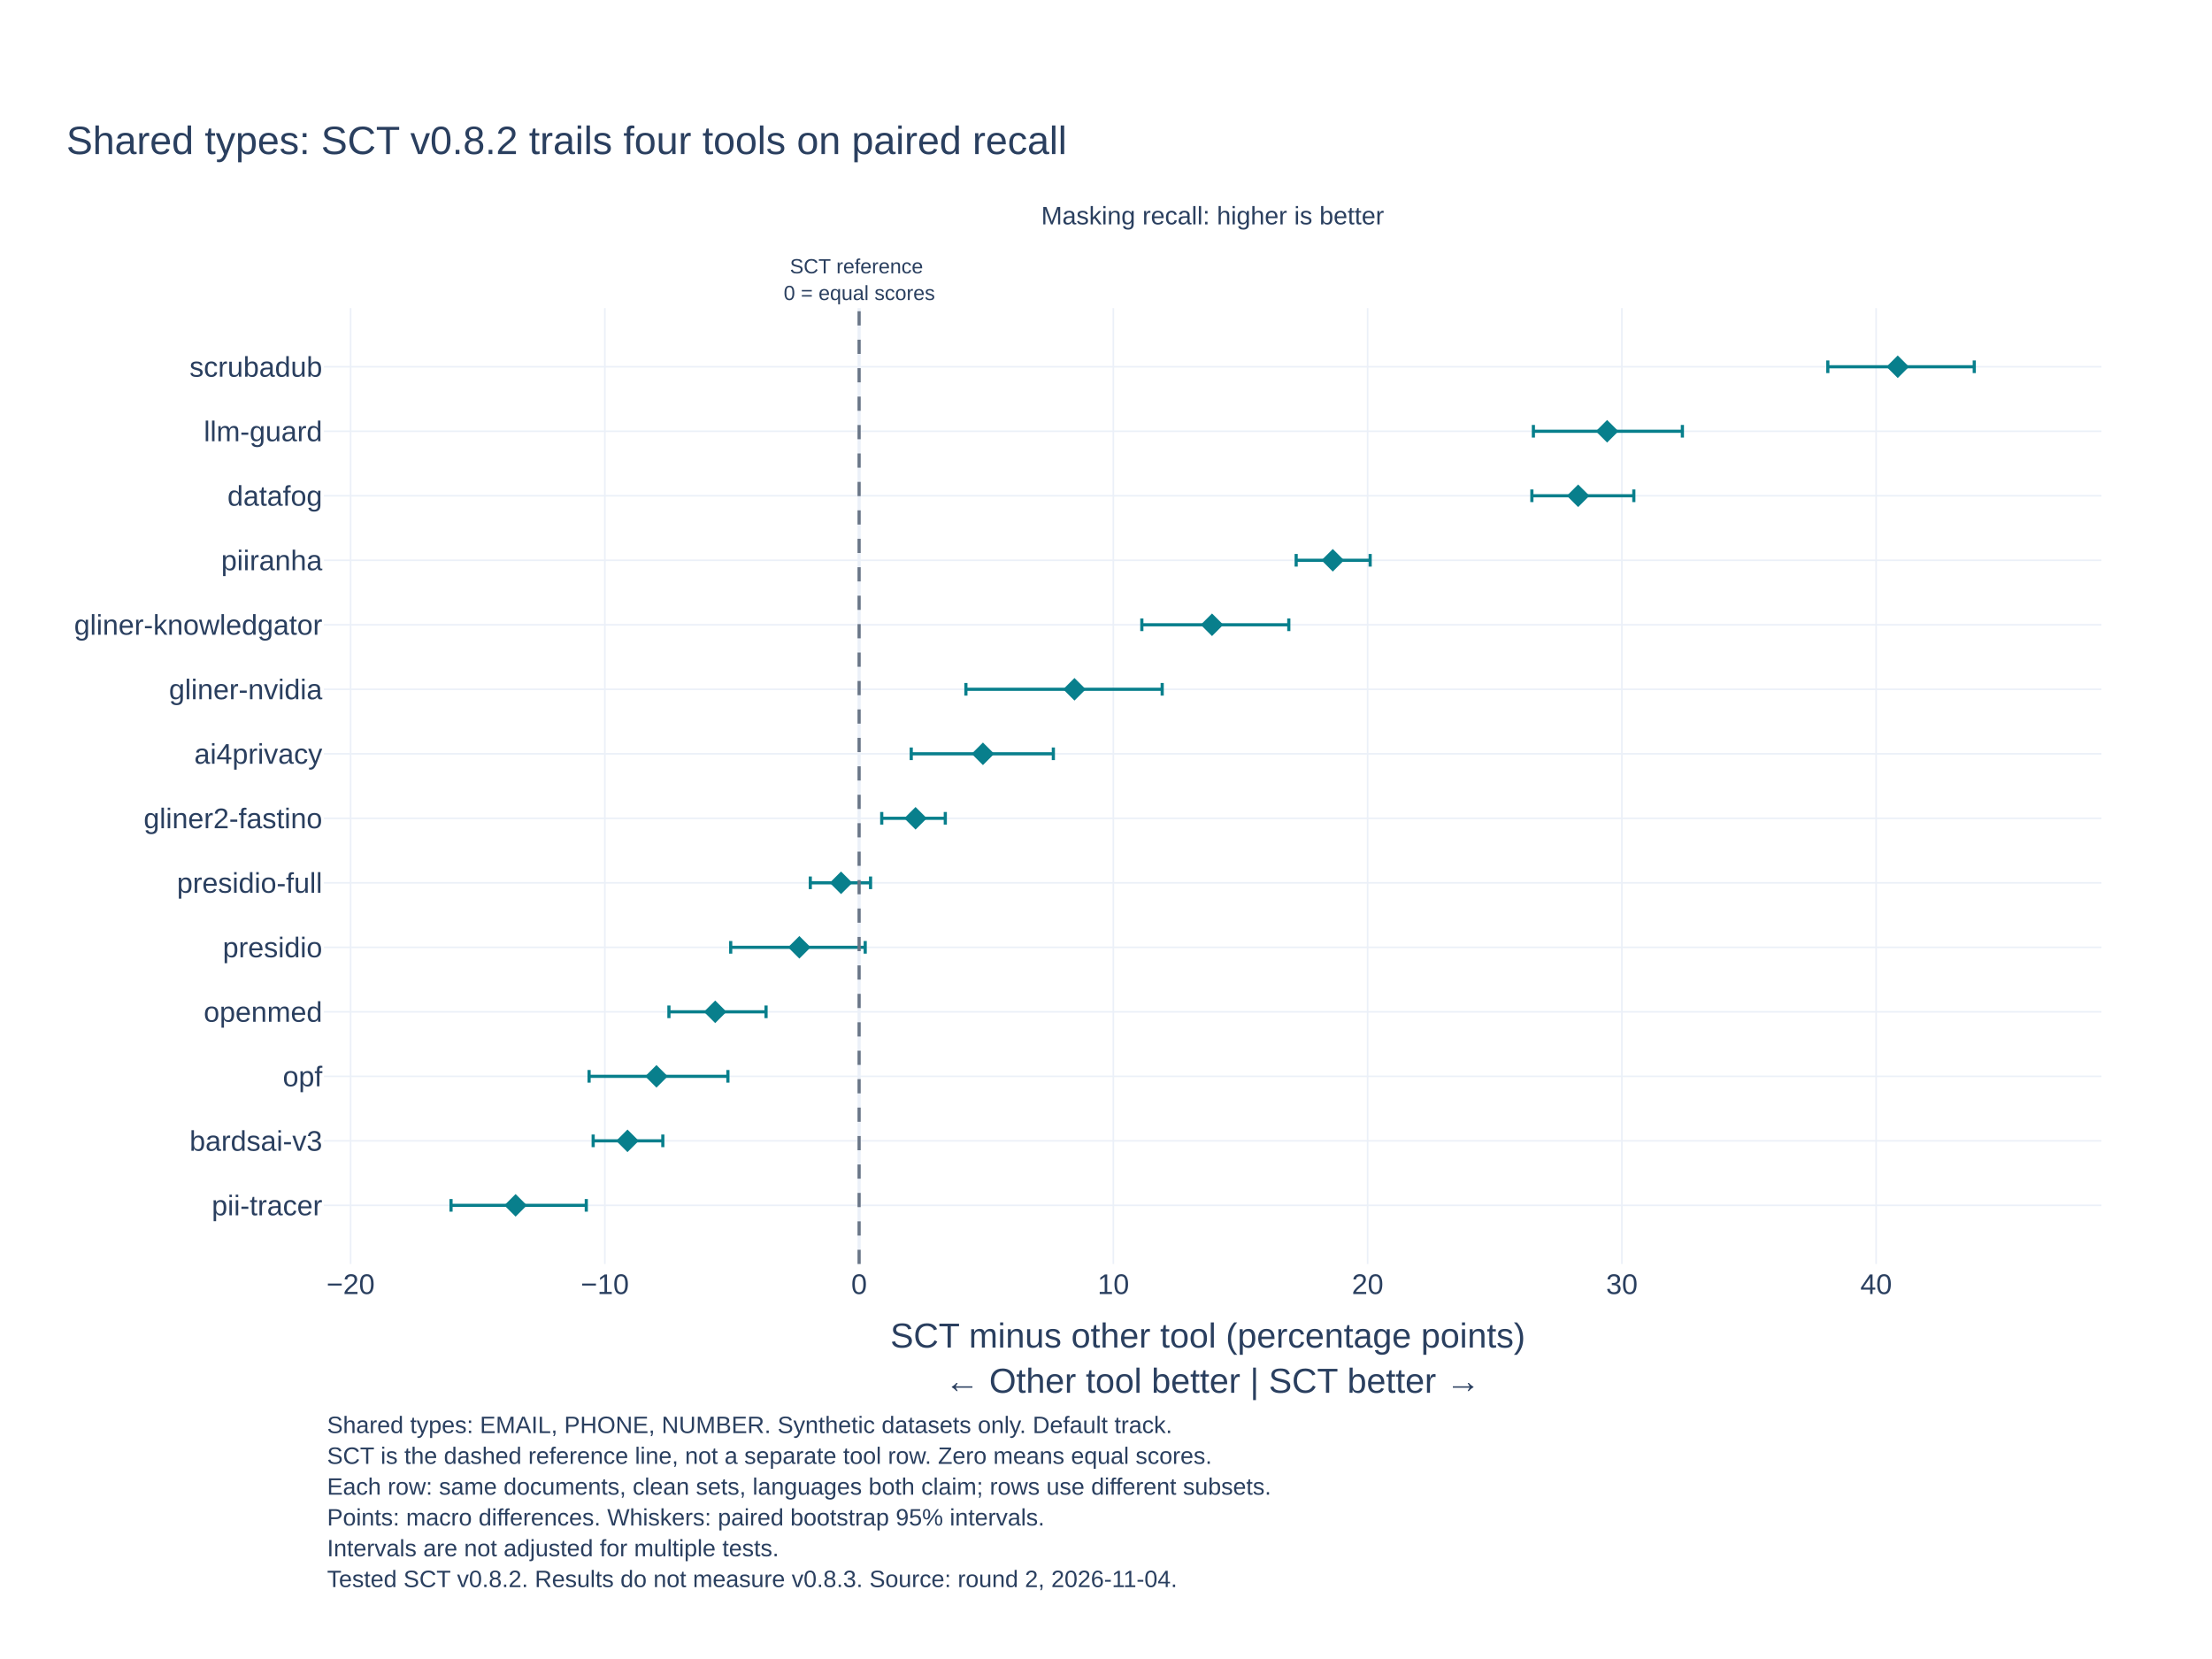
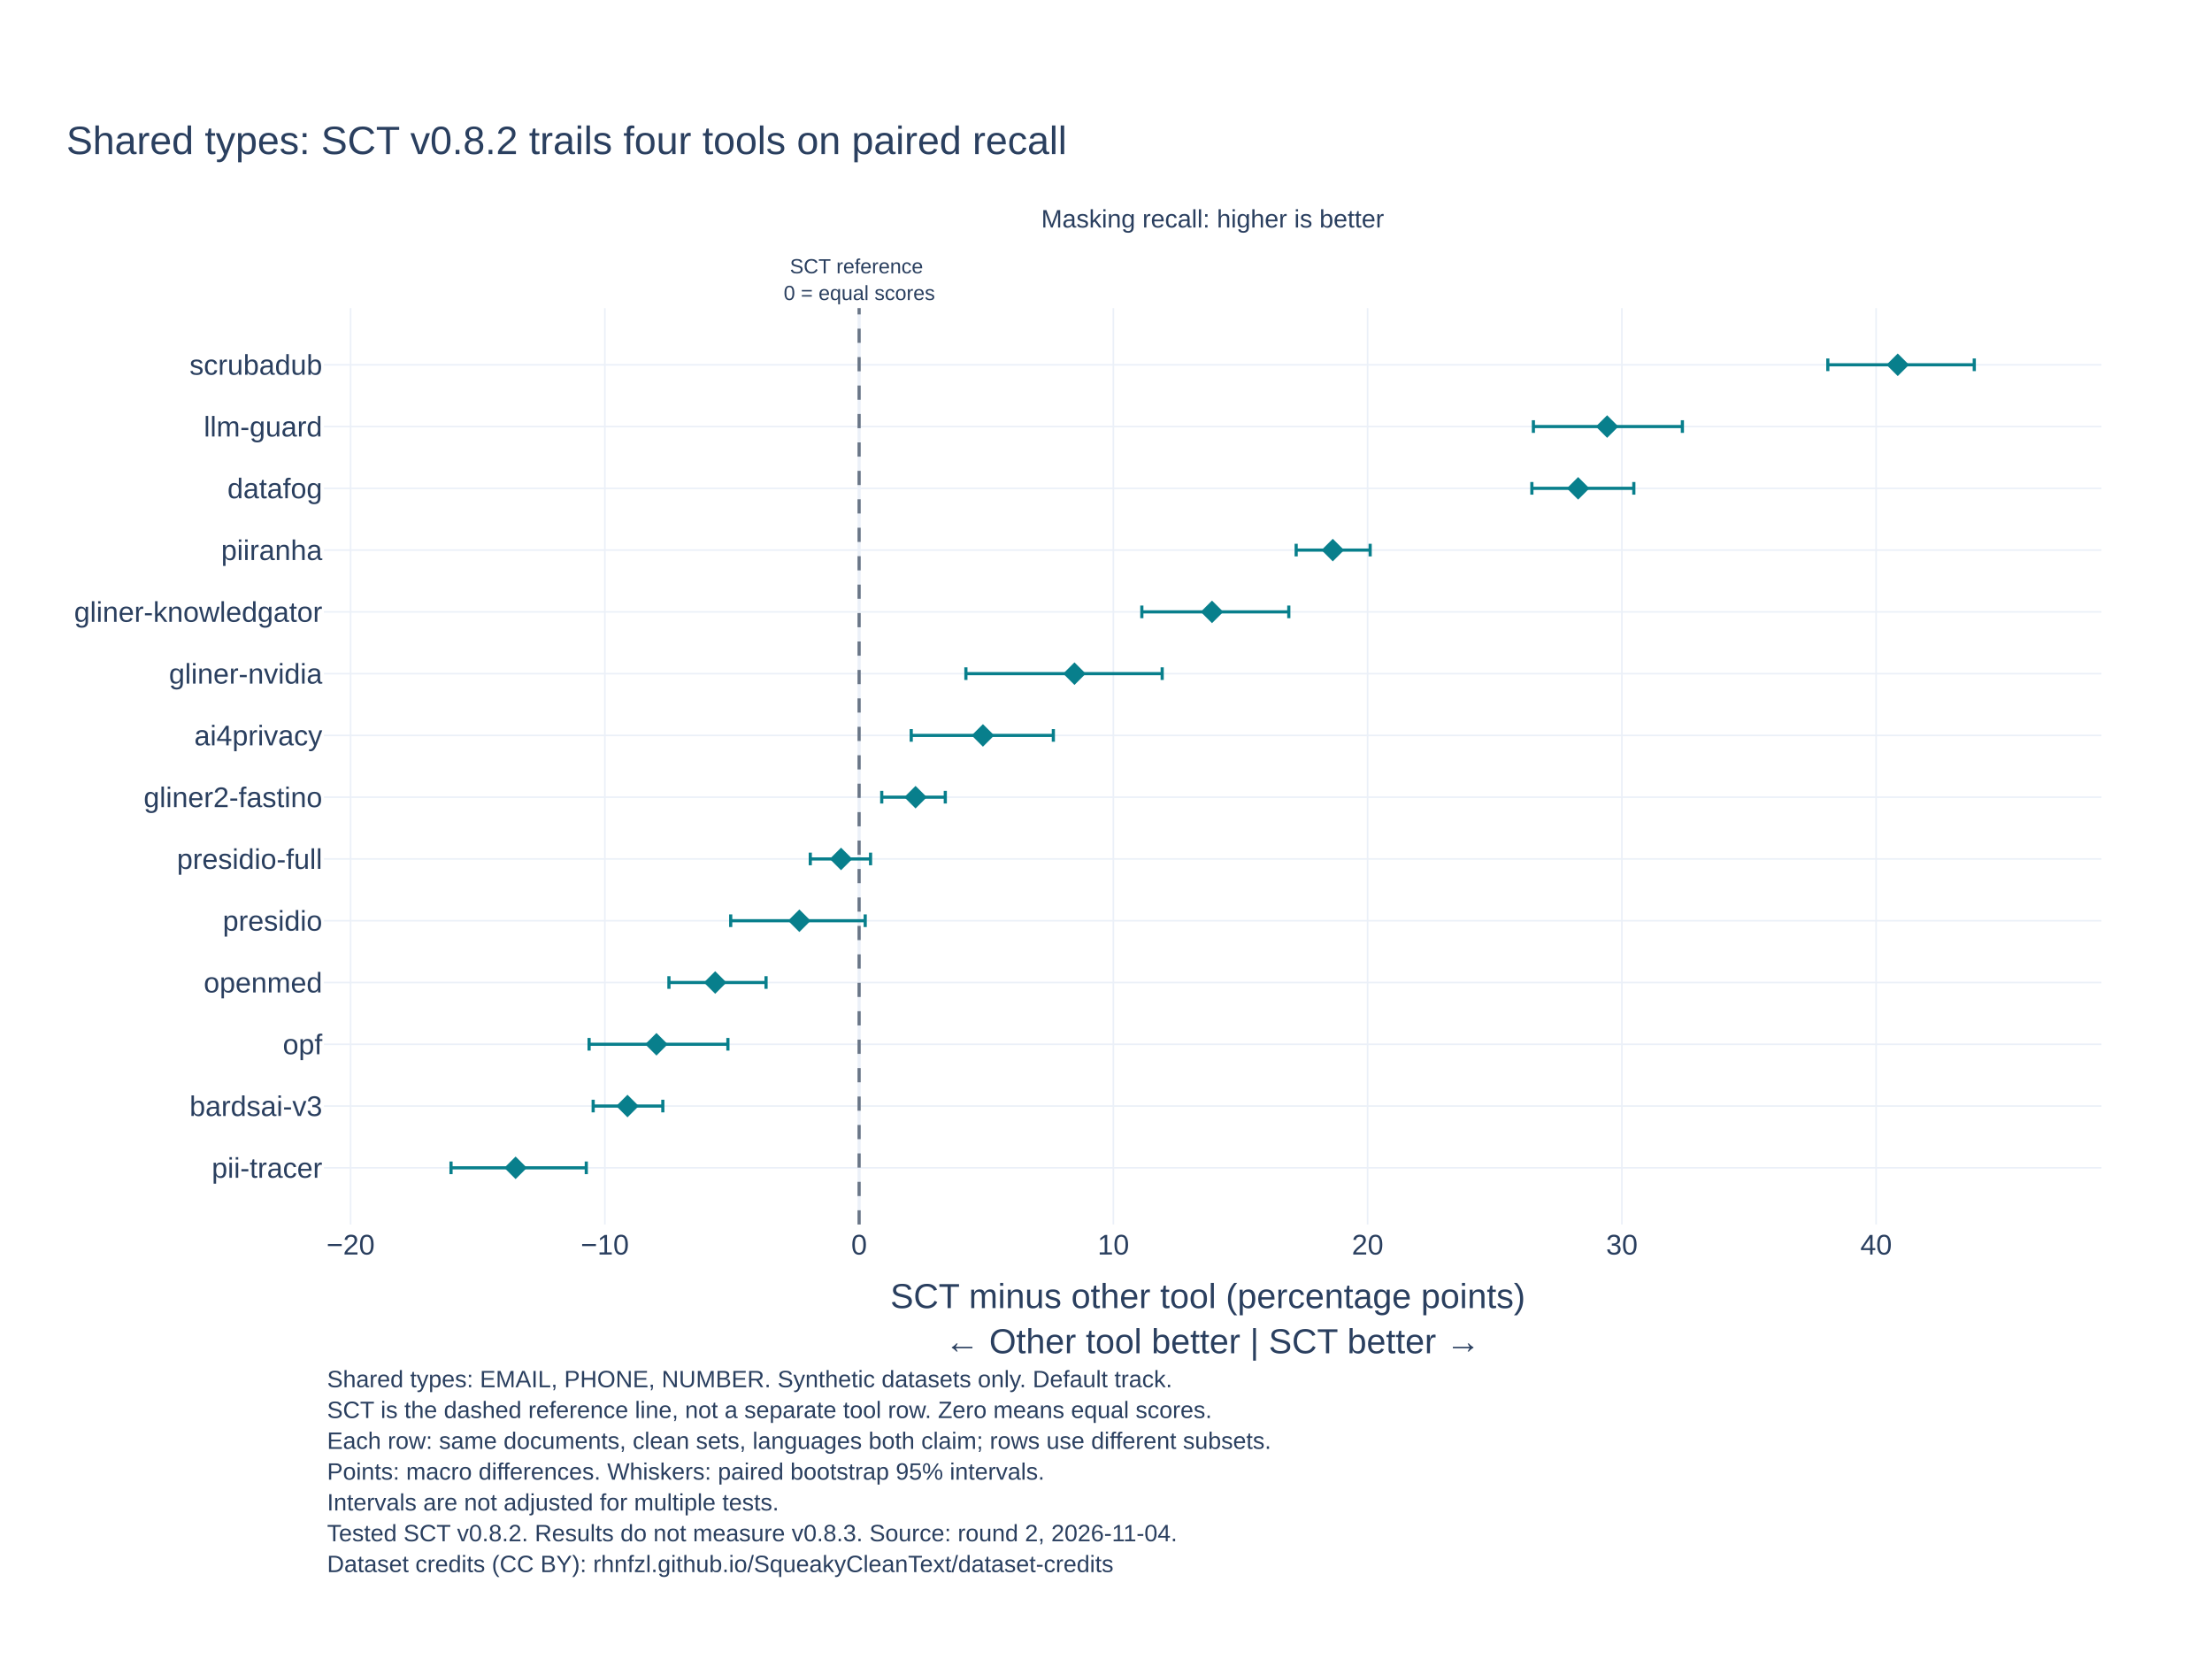
<svg xmlns="http://www.w3.org/2000/svg" class="main-svg" width="1400" height="1050" style="" viewBox="0 0 1400 1050">
  <rect x="0" y="0" width="1400" height="1050" style="fill: rgb(255, 255, 255); fill-opacity: 1;" />
-   <defs id="defs-0fcad2">
+   <defs id="defs-882916">
    <g class="clips">
-       <clipPath id="clip0fcad2xyplot" class="plotclip">
-         <rect width="1125" height="605" />
+       <clipPath id="clip882916xyplot" class="plotclip">
+         <rect width="1125" height="580" />
      </clipPath>
-       <clipPath class="axesclip" id="clip0fcad2x">
+       <clipPath class="axesclip" id="clip882916x">
        <rect x="205" y="0" width="1125" height="1050" />
      </clipPath>
-       <clipPath class="axesclip" id="clip0fcad2y">
-         <rect x="0" y="195" width="1400" height="605" />
+       <clipPath class="axesclip" id="clip882916y">
+         <rect x="0" y="195" width="1400" height="580" />
      </clipPath>
-       <clipPath class="axesclip" id="clip0fcad2xy">
-         <rect x="205" y="195" width="1125" height="605" />
+       <clipPath class="axesclip" id="clip882916xy">
+         <rect x="205" y="195" width="1125" height="580" />
      </clipPath>
    </g>
    <g class="gradients" />
    <g class="patterns" />
  </defs>
  <g class="bglayer" />
  <g class="layer-below">
    <g class="imagelayer" />
    <g class="shapelayer" />
  </g>
  <g class="cartesianlayer">
    <g class="subplot xy">
      <g class="layer-subplot">
        <g class="shapelayer" />
        <g class="imagelayer" />
      </g>
      <g class="minor-gridlayer">
        <g class="x" />
        <g class="y" />
      </g>
      <g class="gridlayer">
        <g class="x">
-           <path class="xgrid crisp" transform="translate(221.9,0)" d="M0,195v605" style="stroke: rgb(235, 240, 248); stroke-opacity: 1; stroke-width: 1px;" />
-           <path class="xgrid crisp" transform="translate(382.82,0)" d="M0,195v605" style="stroke: rgb(235, 240, 248); stroke-opacity: 1; stroke-width: 1px;" />
-           <path class="xgrid crisp" transform="translate(704.66,0)" d="M0,195v605" style="stroke: rgb(235, 240, 248); stroke-opacity: 1; stroke-width: 1px;" />
-           <path class="xgrid crisp" transform="translate(865.58,0)" d="M0,195v605" style="stroke: rgb(235, 240, 248); stroke-opacity: 1; stroke-width: 1px;" />
-           <path class="xgrid crisp" transform="translate(1026.5,0)" d="M0,195v605" style="stroke: rgb(235, 240, 248); stroke-opacity: 1; stroke-width: 1px;" />
-           <path class="xgrid crisp" transform="translate(1187.42,0)" d="M0,195v605" style="stroke: rgb(235, 240, 248); stroke-opacity: 1; stroke-width: 1px;" />
+           <path class="xgrid crisp" transform="translate(221.9,0)" d="M0,195v580" style="stroke: rgb(235, 240, 248); stroke-opacity: 1; stroke-width: 1px;" />
+           <path class="xgrid crisp" transform="translate(382.82,0)" d="M0,195v580" style="stroke: rgb(235, 240, 248); stroke-opacity: 1; stroke-width: 1px;" />
+           <path class="xgrid crisp" transform="translate(704.66,0)" d="M0,195v580" style="stroke: rgb(235, 240, 248); stroke-opacity: 1; stroke-width: 1px;" />
+           <path class="xgrid crisp" transform="translate(865.58,0)" d="M0,195v580" style="stroke: rgb(235, 240, 248); stroke-opacity: 1; stroke-width: 1px;" />
+           <path class="xgrid crisp" transform="translate(1026.5,0)" d="M0,195v580" style="stroke: rgb(235, 240, 248); stroke-opacity: 1; stroke-width: 1px;" />
+           <path class="xgrid crisp" transform="translate(1187.42,0)" d="M0,195v580" style="stroke: rgb(235, 240, 248); stroke-opacity: 1; stroke-width: 1px;" />
        </g>
        <g class="y">
-           <path class="ygrid crisp" transform="translate(0,762.88)" d="M205,0h1125" style="stroke: rgb(235, 240, 248); stroke-opacity: 1; stroke-width: 1px;" />
-           <path class="ygrid crisp" transform="translate(0,722.05)" d="M205,0h1125" style="stroke: rgb(235, 240, 248); stroke-opacity: 1; stroke-width: 1px;" />
-           <path class="ygrid crisp" transform="translate(0,681.22)" d="M205,0h1125" style="stroke: rgb(235, 240, 248); stroke-opacity: 1; stroke-width: 1px;" />
-           <path class="ygrid crisp" transform="translate(0,640.39)" d="M205,0h1125" style="stroke: rgb(235, 240, 248); stroke-opacity: 1; stroke-width: 1px;" />
-           <path class="ygrid crisp" transform="translate(0,599.57)" d="M205,0h1125" style="stroke: rgb(235, 240, 248); stroke-opacity: 1; stroke-width: 1px;" />
-           <path class="ygrid crisp" transform="translate(0,558.74)" d="M205,0h1125" style="stroke: rgb(235, 240, 248); stroke-opacity: 1; stroke-width: 1px;" />
-           <path class="ygrid crisp" transform="translate(0,517.91)" d="M205,0h1125" style="stroke: rgb(235, 240, 248); stroke-opacity: 1; stroke-width: 1px;" />
-           <path class="ygrid crisp" transform="translate(0,477.09)" d="M205,0h1125" style="stroke: rgb(235, 240, 248); stroke-opacity: 1; stroke-width: 1px;" />
-           <path class="ygrid crisp" transform="translate(0,436.26)" d="M205,0h1125" style="stroke: rgb(235, 240, 248); stroke-opacity: 1; stroke-width: 1px;" />
-           <path class="ygrid crisp" transform="translate(0,395.43)" d="M205,0h1125" style="stroke: rgb(235, 240, 248); stroke-opacity: 1; stroke-width: 1px;" />
-           <path class="ygrid crisp" transform="translate(0,354.61)" d="M205,0h1125" style="stroke: rgb(235, 240, 248); stroke-opacity: 1; stroke-width: 1px;" />
-           <path class="ygrid crisp" transform="translate(0,313.78)" d="M205,0h1125" style="stroke: rgb(235, 240, 248); stroke-opacity: 1; stroke-width: 1px;" />
-           <path class="ygrid crisp" transform="translate(0,272.95)" d="M205,0h1125" style="stroke: rgb(235, 240, 248); stroke-opacity: 1; stroke-width: 1px;" />
-           <path class="ygrid crisp" transform="translate(0,232.13)" d="M205,0h1125" style="stroke: rgb(235, 240, 248); stroke-opacity: 1; stroke-width: 1px;" />
+           <path class="ygrid crisp" transform="translate(0,739.13)" d="M205,0h1125" style="stroke: rgb(235, 240, 248); stroke-opacity: 1; stroke-width: 1px;" />
+           <path class="ygrid crisp" transform="translate(0,700.03)" d="M205,0h1125" style="stroke: rgb(235, 240, 248); stroke-opacity: 1; stroke-width: 1px;" />
+           <path class="ygrid crisp" transform="translate(0,660.93)" d="M205,0h1125" style="stroke: rgb(235, 240, 248); stroke-opacity: 1; stroke-width: 1px;" />
+           <path class="ygrid crisp" transform="translate(0,621.84)" d="M205,0h1125" style="stroke: rgb(235, 240, 248); stroke-opacity: 1; stroke-width: 1px;" />
+           <path class="ygrid crisp" transform="translate(0,582.74)" d="M205,0h1125" style="stroke: rgb(235, 240, 248); stroke-opacity: 1; stroke-width: 1px;" />
+           <path class="ygrid crisp" transform="translate(0,543.64)" d="M205,0h1125" style="stroke: rgb(235, 240, 248); stroke-opacity: 1; stroke-width: 1px;" />
+           <path class="ygrid crisp" transform="translate(0,504.55)" d="M205,0h1125" style="stroke: rgb(235, 240, 248); stroke-opacity: 1; stroke-width: 1px;" />
+           <path class="ygrid crisp" transform="translate(0,465.45)" d="M205,0h1125" style="stroke: rgb(235, 240, 248); stroke-opacity: 1; stroke-width: 1px;" />
+           <path class="ygrid crisp" transform="translate(0,426.36)" d="M205,0h1125" style="stroke: rgb(235, 240, 248); stroke-opacity: 1; stroke-width: 1px;" />
+           <path class="ygrid crisp" transform="translate(0,387.26)" d="M205,0h1125" style="stroke: rgb(235, 240, 248); stroke-opacity: 1; stroke-width: 1px;" />
+           <path class="ygrid crisp" transform="translate(0,348.16)" d="M205,0h1125" style="stroke: rgb(235, 240, 248); stroke-opacity: 1; stroke-width: 1px;" />
+           <path class="ygrid crisp" transform="translate(0,309.07)" d="M205,0h1125" style="stroke: rgb(235, 240, 248); stroke-opacity: 1; stroke-width: 1px;" />
+           <path class="ygrid crisp" transform="translate(0,269.97)" d="M205,0h1125" style="stroke: rgb(235, 240, 248); stroke-opacity: 1; stroke-width: 1px;" />
+           <path class="ygrid crisp" transform="translate(0,230.88)" d="M205,0h1125" style="stroke: rgb(235, 240, 248); stroke-opacity: 1; stroke-width: 1px;" />
        </g>
      </g>
      <g class="zerolinelayer">
-         <path class="xzl zl crisp" transform="translate(543.74,0)" d="M0,195v605" style="stroke: rgb(235, 240, 248); stroke-opacity: 1; stroke-width: 2px;" />
+         <path class="xzl zl crisp" transform="translate(543.74,0)" d="M0,195v580" style="stroke: rgb(235, 240, 248); stroke-opacity: 1; stroke-width: 2px;" />
      </g>
      <g class="layer-between">
        <g class="shapelayer" />
        <g class="imagelayer" />
      </g>
      <path class="xlines-below" />
      <path class="ylines-below" />
      <g class="overlines-below" />
      <g class="xaxislayer-below" />
      <g class="yaxislayer-below" />
      <g class="overaxes-below" />
      <g class="overplot">
-         <g class="xy" transform="translate(205,195)" clip-path="url(#clip0fcad2xyplot)">
+         <g class="xy" transform="translate(205,195)" clip-path="url(#clip882916xyplot)">
          <g class="scatterlayer mlayer">
-             <g class="trace scatter trace9c4f0a" style="stroke-miterlimit: 2; opacity: 1;">
-               <g class="fills" />
-               <g class="errorbars">
-                 <g class="errorbar">
-                   <path class="xerror" d="M166.07,563.88v8m0,-4H80.46m0,-4v8" style="vector-effect: none; stroke-width: 2px; stroke: rgb(8, 127, 140); stroke-opacity: 1;" />
-                 </g>
-               </g>
-               <g class="lines" />
-               <g class="points">
-                 <path class="point plotly-customdata" transform="translate(121.33,567.88)" d="M7.15,0L0,7.15L-7.15,0L0,-7.15Z" style="opacity: 1; stroke-width: 0px; fill: rgb(8, 127, 140); fill-opacity: 1;" />
-               </g>
-               <g class="text" />
-             </g>
-             <g class="trace scatter traceb8b46d" style="stroke-miterlimit: 2; opacity: 1;">
-               <g class="fills" />
-               <g class="errorbars">
-                 <g class="errorbar">
-                   <path class="xerror" d="M214.51,523.05v8m0,-4H170.42m0,-4v8" style="vector-effect: none; stroke-width: 2px; stroke: rgb(8, 127, 140); stroke-opacity: 1;" />
-                 </g>
-               </g>
-               <g class="lines" />
-               <g class="points">
-                 <path class="point plotly-customdata" transform="translate(192.14,527.05)" d="M7.15,0L0,7.15L-7.15,0L0,-7.15Z" style="opacity: 1; stroke-width: 0px; fill: rgb(8, 127, 140); fill-opacity: 1;" />
-               </g>
-               <g class="text" />
-             </g>
-             <g class="trace scatter trace80ae64" style="stroke-miterlimit: 2; opacity: 1;">
-               <g class="fills" />
-               <g class="errorbars">
-                 <g class="errorbar">
-                   <path class="xerror" d="M255.7,482.22v8m0,-4H167.84m0,-4v8" style="vector-effect: none; stroke-width: 2px; stroke: rgb(8, 127, 140); stroke-opacity: 1;" />
-                 </g>
-               </g>
-               <g class="lines" />
-               <g class="points">
-                 <path class="point plotly-customdata" transform="translate(210.48,486.22)" d="M7.15,0L0,7.15L-7.15,0L0,-7.15Z" style="opacity: 1; stroke-width: 0px; fill: rgb(8, 127, 140); fill-opacity: 1;" />
-               </g>
-               <g class="text" />
-             </g>
-             <g class="trace scatter trace009c13" style="stroke-miterlimit: 2; opacity: 1;">
-               <g class="fills" />
-               <g class="errorbars">
-                 <g class="errorbar">
-                   <path class="xerror" d="M279.84,441.39v8m0,-4H218.37m0,-4v8" style="vector-effect: none; stroke-width: 2px; stroke: rgb(8, 127, 140); stroke-opacity: 1;" />
-                 </g>
-               </g>
-               <g class="lines" />
-               <g class="points">
-                 <path class="point plotly-customdata" transform="translate(247.66,445.39)" d="M7.15,0L0,7.15L-7.15,0L0,-7.15Z" style="opacity: 1; stroke-width: 0px; fill: rgb(8, 127, 140); fill-opacity: 1;" />
-               </g>
-               <g class="text" />
-             </g>
-             <g class="trace scatter trace0cee6d" style="stroke-miterlimit: 2; opacity: 1;">
-               <g class="fills" />
-               <g class="errorbars">
-                 <g class="errorbar">
-                   <path class="xerror" d="M342.6,400.57v8m0,-4H257.47m0,-4v8" style="vector-effect: none; stroke-width: 2px; stroke: rgb(8, 127, 140); stroke-opacity: 1;" />
-                 </g>
-               </g>
-               <g class="lines" />
-               <g class="points">
-                 <path class="point plotly-customdata" transform="translate(300.92,404.57)" d="M7.15,0L0,7.15L-7.15,0L0,-7.15Z" style="opacity: 1; stroke-width: 0px; fill: rgb(8, 127, 140); fill-opacity: 1;" />
-               </g>
-               <g class="text" />
-             </g>
-             <g class="trace scatter traceaebfca" style="stroke-miterlimit: 2; opacity: 1;">
-               <g class="fills" />
-               <g class="errorbars">
-                 <g class="errorbar">
-                   <path class="xerror" d="M345.98,359.74v8m0,-4H307.84m0,-4v8" style="vector-effect: none; stroke-width: 2px; stroke: rgb(8, 127, 140); stroke-opacity: 1;" />
-                 </g>
-               </g>
-               <g class="lines" />
-               <g class="points">
-                 <path class="point plotly-customdata" transform="translate(327.31,363.74)" d="M7.15,0L0,7.15L-7.15,0L0,-7.15Z" style="opacity: 1; stroke-width: 0px; fill: rgb(8, 127, 140); fill-opacity: 1;" />
-               </g>
-               <g class="text" />
-             </g>
-             <g class="trace scatter trace5d0e5c" style="stroke-miterlimit: 2; opacity: 1;">
-               <g class="fills" />
-               <g class="errorbars">
-                 <g class="errorbar">
-                   <path class="xerror" d="M393.29,318.91v8m0,-4H353.06m0,-4v8" style="vector-effect: none; stroke-width: 2px; stroke: rgb(8, 127, 140); stroke-opacity: 1;" />
-                 </g>
-               </g>
-               <g class="lines" />
-               <g class="points">
-                 <path class="point plotly-customdata" transform="translate(374.46,322.91)" d="M7.15,0L0,7.15L-7.15,0L0,-7.15Z" style="opacity: 1; stroke-width: 0px; fill: rgb(8, 127, 140); fill-opacity: 1;" />
-               </g>
-               <g class="text" />
-             </g>
-             <g class="trace scatter trace9f567b" style="stroke-miterlimit: 2; opacity: 1;">
-               <g class="fills" />
-               <g class="errorbars">
-                 <g class="errorbar">
-                   <path class="xerror" d="M461.68,278.09v8m0,-4H371.73m0,-4v8" style="vector-effect: none; stroke-width: 2px; stroke: rgb(8, 127, 140); stroke-opacity: 1;" />
-                 </g>
-               </g>
-               <g class="lines" />
-               <g class="points">
-                 <path class="point plotly-customdata" transform="translate(417.11,282.09)" d="M7.15,0L0,7.15L-7.15,0L0,-7.15Z" style="opacity: 1; stroke-width: 0px; fill: rgb(8, 127, 140); fill-opacity: 1;" />
-               </g>
-               <g class="text" />
-             </g>
-             <g class="trace scatter traceb25a2e" style="stroke-miterlimit: 2; opacity: 1;">
-               <g class="fills" />
-               <g class="errorbars">
-                 <g class="errorbar">
-                   <path class="xerror" d="M530.56,237.26v8m0,-4H406.33m0,-4v8" style="vector-effect: none; stroke-width: 2px; stroke: rgb(8, 127, 140); stroke-opacity: 1;" />
-                 </g>
-               </g>
-               <g class="lines" />
-               <g class="points">
-                 <path class="point plotly-customdata" transform="translate(475.04,241.26)" d="M7.15,0L0,7.15L-7.15,0L0,-7.15Z" style="opacity: 1; stroke-width: 0px; fill: rgb(8, 127, 140); fill-opacity: 1;" />
-               </g>
-               <g class="text" />
-             </g>
-             <g class="trace scatter tracecaa1ae" style="stroke-miterlimit: 2; opacity: 1;">
-               <g class="fills" />
-               <g class="errorbars">
-                 <g class="errorbar">
-                   <path class="xerror" d="M610.7,196.43v8m0,-4H517.68m0,-4v8" style="vector-effect: none; stroke-width: 2px; stroke: rgb(8, 127, 140); stroke-opacity: 1;" />
-                 </g>
-               </g>
-               <g class="lines" />
-               <g class="points">
-                 <path class="point plotly-customdata" transform="translate(562.1,200.43)" d="M7.15,0L0,7.15L-7.15,0L0,-7.15Z" style="opacity: 1; stroke-width: 0px; fill: rgb(8, 127, 140); fill-opacity: 1;" />
-               </g>
-               <g class="text" />
-             </g>
-             <g class="trace scatter trace1b24ca" style="stroke-miterlimit: 2; opacity: 1;">
-               <g class="fills" />
-               <g class="errorbars">
-                 <g class="errorbar">
-                   <path class="xerror" d="M662.19,155.61v8m0,-4H615.36m0,-4v8" style="vector-effect: none; stroke-width: 2px; stroke: rgb(8, 127, 140); stroke-opacity: 1;" />
-                 </g>
-               </g>
-               <g class="lines" />
-               <g class="points">
-                 <path class="point plotly-customdata" transform="translate(638.54,159.61)" d="M7.15,0L0,7.15L-7.15,0L0,-7.15Z" style="opacity: 1; stroke-width: 0px; fill: rgb(8, 127, 140); fill-opacity: 1;" />
-               </g>
-               <g class="text" />
-             </g>
-             <g class="trace scatter traced57aad" style="stroke-miterlimit: 2; opacity: 1;">
-               <g class="fills" />
-               <g class="errorbars">
-                 <g class="errorbar">
-                   <path class="xerror" d="M829.07,114.78v8m0,-4H764.54m0,-4v8" style="vector-effect: none; stroke-width: 2px; stroke: rgb(8, 127, 140); stroke-opacity: 1;" />
-                 </g>
-               </g>
-               <g class="lines" />
-               <g class="points">
-                 <path class="point plotly-customdata" transform="translate(793.82,118.78)" d="M7.15,0L0,7.15L-7.15,0L0,-7.15Z" style="opacity: 1; stroke-width: 0px; fill: rgb(8, 127, 140); fill-opacity: 1;" />
-               </g>
-               <g class="text" />
-             </g>
-             <g class="trace scatter trace139814" style="stroke-miterlimit: 2; opacity: 1;">
-               <g class="fills" />
-               <g class="errorbars">
-                 <g class="errorbar">
-                   <path class="xerror" d="M859.8,73.95v8m0,-4H765.5m0,-4v8" style="vector-effect: none; stroke-width: 2px; stroke: rgb(8, 127, 140); stroke-opacity: 1;" />
-                 </g>
-               </g>
-               <g class="lines" />
-               <g class="points">
-                 <path class="point plotly-customdata" transform="translate(812.17,77.95)" d="M7.15,0L0,7.15L-7.15,0L0,-7.15Z" style="opacity: 1; stroke-width: 0px; fill: rgb(8, 127, 140); fill-opacity: 1;" />
-               </g>
-               <g class="text" />
-             </g>
-             <g class="trace scatter trace784c54" style="stroke-miterlimit: 2; opacity: 1;">
-               <g class="fills" />
-               <g class="errorbars">
-                 <g class="errorbar">
-                   <path class="xerror" d="M1044.54,33.13v8m0,-4H951.85m0,-4v8" style="vector-effect: none; stroke-width: 2px; stroke: rgb(8, 127, 140); stroke-opacity: 1;" />
-                 </g>
-               </g>
-               <g class="lines" />
-               <g class="points">
-                 <path class="point plotly-customdata" transform="translate(996.1,37.13)" d="M7.15,0L0,7.15L-7.15,0L0,-7.15Z" style="opacity: 1; stroke-width: 0px; fill: rgb(8, 127, 140); fill-opacity: 1;" />
+             <g class="trace scatter trace3976cd" style="stroke-miterlimit: 2; opacity: 1;">
+               <g class="fills" />
+               <g class="errorbars">
+                 <g class="errorbar">
+                   <path class="xerror" d="M166.07,540.13v8m0,-4H80.46m0,-4v8" style="vector-effect: none; stroke-width: 2px; stroke: rgb(8, 127, 140); stroke-opacity: 1;" />
+                 </g>
+               </g>
+               <g class="lines" />
+               <g class="points">
+                 <path class="point plotly-customdata" transform="translate(121.33,544.13)" d="M7.15,0L0,7.15L-7.15,0L0,-7.15Z" style="opacity: 1; stroke-width: 0px; fill: rgb(8, 127, 140); fill-opacity: 1;" />
+               </g>
+               <g class="text" />
+             </g>
+             <g class="trace scatter tracedc7ad4" style="stroke-miterlimit: 2; opacity: 1;">
+               <g class="fills" />
+               <g class="errorbars">
+                 <g class="errorbar">
+                   <path class="xerror" d="M214.51,501.03v8m0,-4H170.42m0,-4v8" style="vector-effect: none; stroke-width: 2px; stroke: rgb(8, 127, 140); stroke-opacity: 1;" />
+                 </g>
+               </g>
+               <g class="lines" />
+               <g class="points">
+                 <path class="point plotly-customdata" transform="translate(192.14,505.03)" d="M7.15,0L0,7.15L-7.15,0L0,-7.15Z" style="opacity: 1; stroke-width: 0px; fill: rgb(8, 127, 140); fill-opacity: 1;" />
+               </g>
+               <g class="text" />
+             </g>
+             <g class="trace scatter trace318d5a" style="stroke-miterlimit: 2; opacity: 1;">
+               <g class="fills" />
+               <g class="errorbars">
+                 <g class="errorbar">
+                   <path class="xerror" d="M255.7,461.93v8m0,-4H167.84m0,-4v8" style="vector-effect: none; stroke-width: 2px; stroke: rgb(8, 127, 140); stroke-opacity: 1;" />
+                 </g>
+               </g>
+               <g class="lines" />
+               <g class="points">
+                 <path class="point plotly-customdata" transform="translate(210.48,465.93)" d="M7.15,0L0,7.15L-7.15,0L0,-7.15Z" style="opacity: 1; stroke-width: 0px; fill: rgb(8, 127, 140); fill-opacity: 1;" />
+               </g>
+               <g class="text" />
+             </g>
+             <g class="trace scatter trace3344be" style="stroke-miterlimit: 2; opacity: 1;">
+               <g class="fills" />
+               <g class="errorbars">
+                 <g class="errorbar">
+                   <path class="xerror" d="M279.84,422.84v8m0,-4H218.37m0,-4v8" style="vector-effect: none; stroke-width: 2px; stroke: rgb(8, 127, 140); stroke-opacity: 1;" />
+                 </g>
+               </g>
+               <g class="lines" />
+               <g class="points">
+                 <path class="point plotly-customdata" transform="translate(247.66,426.84)" d="M7.15,0L0,7.15L-7.15,0L0,-7.15Z" style="opacity: 1; stroke-width: 0px; fill: rgb(8, 127, 140); fill-opacity: 1;" />
+               </g>
+               <g class="text" />
+             </g>
+             <g class="trace scatter tracebd39d7" style="stroke-miterlimit: 2; opacity: 1;">
+               <g class="fills" />
+               <g class="errorbars">
+                 <g class="errorbar">
+                   <path class="xerror" d="M342.6,383.74v8m0,-4H257.47m0,-4v8" style="vector-effect: none; stroke-width: 2px; stroke: rgb(8, 127, 140); stroke-opacity: 1;" />
+                 </g>
+               </g>
+               <g class="lines" />
+               <g class="points">
+                 <path class="point plotly-customdata" transform="translate(300.92,387.74)" d="M7.15,0L0,7.15L-7.15,0L0,-7.15Z" style="opacity: 1; stroke-width: 0px; fill: rgb(8, 127, 140); fill-opacity: 1;" />
+               </g>
+               <g class="text" />
+             </g>
+             <g class="trace scatter trace17efa9" style="stroke-miterlimit: 2; opacity: 1;">
+               <g class="fills" />
+               <g class="errorbars">
+                 <g class="errorbar">
+                   <path class="xerror" d="M345.98,344.64v8m0,-4H307.84m0,-4v8" style="vector-effect: none; stroke-width: 2px; stroke: rgb(8, 127, 140); stroke-opacity: 1;" />
+                 </g>
+               </g>
+               <g class="lines" />
+               <g class="points">
+                 <path class="point plotly-customdata" transform="translate(327.31,348.64)" d="M7.15,0L0,7.15L-7.15,0L0,-7.15Z" style="opacity: 1; stroke-width: 0px; fill: rgb(8, 127, 140); fill-opacity: 1;" />
+               </g>
+               <g class="text" />
+             </g>
+             <g class="trace scatter traceef9e2e" style="stroke-miterlimit: 2; opacity: 1;">
+               <g class="fills" />
+               <g class="errorbars">
+                 <g class="errorbar">
+                   <path class="xerror" d="M393.29,305.55v8m0,-4H353.06m0,-4v8" style="vector-effect: none; stroke-width: 2px; stroke: rgb(8, 127, 140); stroke-opacity: 1;" />
+                 </g>
+               </g>
+               <g class="lines" />
+               <g class="points">
+                 <path class="point plotly-customdata" transform="translate(374.46,309.55)" d="M7.15,0L0,7.15L-7.15,0L0,-7.15Z" style="opacity: 1; stroke-width: 0px; fill: rgb(8, 127, 140); fill-opacity: 1;" />
+               </g>
+               <g class="text" />
+             </g>
+             <g class="trace scatter traceffc9c2" style="stroke-miterlimit: 2; opacity: 1;">
+               <g class="fills" />
+               <g class="errorbars">
+                 <g class="errorbar">
+                   <path class="xerror" d="M461.68,266.45v8m0,-4H371.73m0,-4v8" style="vector-effect: none; stroke-width: 2px; stroke: rgb(8, 127, 140); stroke-opacity: 1;" />
+                 </g>
+               </g>
+               <g class="lines" />
+               <g class="points">
+                 <path class="point plotly-customdata" transform="translate(417.11,270.45)" d="M7.15,0L0,7.15L-7.15,0L0,-7.15Z" style="opacity: 1; stroke-width: 0px; fill: rgb(8, 127, 140); fill-opacity: 1;" />
+               </g>
+               <g class="text" />
+             </g>
+             <g class="trace scatter traceff5017" style="stroke-miterlimit: 2; opacity: 1;">
+               <g class="fills" />
+               <g class="errorbars">
+                 <g class="errorbar">
+                   <path class="xerror" d="M530.56,227.36v8m0,-4H406.33m0,-4v8" style="vector-effect: none; stroke-width: 2px; stroke: rgb(8, 127, 140); stroke-opacity: 1;" />
+                 </g>
+               </g>
+               <g class="lines" />
+               <g class="points">
+                 <path class="point plotly-customdata" transform="translate(475.04,231.36)" d="M7.15,0L0,7.15L-7.15,0L0,-7.15Z" style="opacity: 1; stroke-width: 0px; fill: rgb(8, 127, 140); fill-opacity: 1;" />
+               </g>
+               <g class="text" />
+             </g>
+             <g class="trace scatter tracec749ba" style="stroke-miterlimit: 2; opacity: 1;">
+               <g class="fills" />
+               <g class="errorbars">
+                 <g class="errorbar">
+                   <path class="xerror" d="M610.7,188.26v8m0,-4H517.68m0,-4v8" style="vector-effect: none; stroke-width: 2px; stroke: rgb(8, 127, 140); stroke-opacity: 1;" />
+                 </g>
+               </g>
+               <g class="lines" />
+               <g class="points">
+                 <path class="point plotly-customdata" transform="translate(562.1,192.26)" d="M7.15,0L0,7.15L-7.15,0L0,-7.15Z" style="opacity: 1; stroke-width: 0px; fill: rgb(8, 127, 140); fill-opacity: 1;" />
+               </g>
+               <g class="text" />
+             </g>
+             <g class="trace scatter trace0b8f8c" style="stroke-miterlimit: 2; opacity: 1;">
+               <g class="fills" />
+               <g class="errorbars">
+                 <g class="errorbar">
+                   <path class="xerror" d="M662.19,149.16v8m0,-4H615.36m0,-4v8" style="vector-effect: none; stroke-width: 2px; stroke: rgb(8, 127, 140); stroke-opacity: 1;" />
+                 </g>
+               </g>
+               <g class="lines" />
+               <g class="points">
+                 <path class="point plotly-customdata" transform="translate(638.54,153.16)" d="M7.15,0L0,7.15L-7.15,0L0,-7.15Z" style="opacity: 1; stroke-width: 0px; fill: rgb(8, 127, 140); fill-opacity: 1;" />
+               </g>
+               <g class="text" />
+             </g>
+             <g class="trace scatter tracecd289e" style="stroke-miterlimit: 2; opacity: 1;">
+               <g class="fills" />
+               <g class="errorbars">
+                 <g class="errorbar">
+                   <path class="xerror" d="M829.07,110.07v8m0,-4H764.54m0,-4v8" style="vector-effect: none; stroke-width: 2px; stroke: rgb(8, 127, 140); stroke-opacity: 1;" />
+                 </g>
+               </g>
+               <g class="lines" />
+               <g class="points">
+                 <path class="point plotly-customdata" transform="translate(793.82,114.07)" d="M7.15,0L0,7.15L-7.15,0L0,-7.15Z" style="opacity: 1; stroke-width: 0px; fill: rgb(8, 127, 140); fill-opacity: 1;" />
+               </g>
+               <g class="text" />
+             </g>
+             <g class="trace scatter trace013adf" style="stroke-miterlimit: 2; opacity: 1;">
+               <g class="fills" />
+               <g class="errorbars">
+                 <g class="errorbar">
+                   <path class="xerror" d="M859.8,70.97v8m0,-4H765.5m0,-4v8" style="vector-effect: none; stroke-width: 2px; stroke: rgb(8, 127, 140); stroke-opacity: 1;" />
+                 </g>
+               </g>
+               <g class="lines" />
+               <g class="points">
+                 <path class="point plotly-customdata" transform="translate(812.17,74.97)" d="M7.15,0L0,7.15L-7.15,0L0,-7.15Z" style="opacity: 1; stroke-width: 0px; fill: rgb(8, 127, 140); fill-opacity: 1;" />
+               </g>
+               <g class="text" />
+             </g>
+             <g class="trace scatter tracecdc6bf" style="stroke-miterlimit: 2; opacity: 1;">
+               <g class="fills" />
+               <g class="errorbars">
+                 <g class="errorbar">
+                   <path class="xerror" d="M1044.54,31.88v8m0,-4H951.85m0,-4v8" style="vector-effect: none; stroke-width: 2px; stroke: rgb(8, 127, 140); stroke-opacity: 1;" />
+                 </g>
+               </g>
+               <g class="lines" />
+               <g class="points">
+                 <path class="point plotly-customdata" transform="translate(996.1,35.88)" d="M7.15,0L0,7.15L-7.15,0L0,-7.15Z" style="opacity: 1; stroke-width: 0px; fill: rgb(8, 127, 140); fill-opacity: 1;" />
              </g>
              <g class="text" />
            </g>
          </g>
        </g>
      </g>
      <g class="zerolinelayer-above" />
      <path class="xlines-above crisp" d="M0,0" style="fill: none;" />
      <path class="ylines-above crisp" d="M0,0" style="fill: none;" />
      <g class="overlines-above" />
      <g class="xaxislayer-above">
        <g class="xtick">
-           <text text-anchor="middle" x="0" y="819" transform="translate(221.9,0)" style="font-family: Arial, sans-serif; font-size: 18px; fill: rgb(42, 63, 95); fill-opacity: 1; white-space: pre;">−20</text>
-         </g>
-         <g class="xtick">
-           <text text-anchor="middle" x="0" y="819" style="font-family: Arial, sans-serif; font-size: 18px; fill: rgb(42, 63, 95); fill-opacity: 1; white-space: pre;" transform="translate(382.82,0)">−10</text>
-         </g>
-         <g class="xtick">
-           <text text-anchor="middle" x="0" y="819" style="font-family: Arial, sans-serif; font-size: 18px; fill: rgb(42, 63, 95); fill-opacity: 1; white-space: pre;" transform="translate(543.74,0)">0</text>
-         </g>
-         <g class="xtick">
-           <text text-anchor="middle" x="0" y="819" style="font-family: Arial, sans-serif; font-size: 18px; fill: rgb(42, 63, 95); fill-opacity: 1; white-space: pre;" transform="translate(704.66,0)">10</text>
-         </g>
-         <g class="xtick">
-           <text text-anchor="middle" x="0" y="819" style="font-family: Arial, sans-serif; font-size: 18px; fill: rgb(42, 63, 95); fill-opacity: 1; white-space: pre;" transform="translate(865.58,0)">20</text>
-         </g>
-         <g class="xtick">
-           <text text-anchor="middle" x="0" y="819" style="font-family: Arial, sans-serif; font-size: 18px; fill: rgb(42, 63, 95); fill-opacity: 1; white-space: pre;" transform="translate(1026.5,0)">30</text>
-         </g>
-         <g class="xtick">
-           <text text-anchor="middle" x="0" y="819" style="font-family: Arial, sans-serif; font-size: 18px; fill: rgb(42, 63, 95); fill-opacity: 1; white-space: pre;" transform="translate(1187.42,0)">40</text>
+           <text text-anchor="middle" x="0" y="794" transform="translate(221.9,0)" style="font-family: Arial, sans-serif; font-size: 18px; fill: rgb(42, 63, 95); fill-opacity: 1; white-space: pre;">−20</text>
+         </g>
+         <g class="xtick">
+           <text text-anchor="middle" x="0" y="794" style="font-family: Arial, sans-serif; font-size: 18px; fill: rgb(42, 63, 95); fill-opacity: 1; white-space: pre;" transform="translate(382.82,0)">−10</text>
+         </g>
+         <g class="xtick">
+           <text text-anchor="middle" x="0" y="794" style="font-family: Arial, sans-serif; font-size: 18px; fill: rgb(42, 63, 95); fill-opacity: 1; white-space: pre;" transform="translate(543.74,0)">0</text>
+         </g>
+         <g class="xtick">
+           <text text-anchor="middle" x="0" y="794" style="font-family: Arial, sans-serif; font-size: 18px; fill: rgb(42, 63, 95); fill-opacity: 1; white-space: pre;" transform="translate(704.66,0)">10</text>
+         </g>
+         <g class="xtick">
+           <text text-anchor="middle" x="0" y="794" style="font-family: Arial, sans-serif; font-size: 18px; fill: rgb(42, 63, 95); fill-opacity: 1; white-space: pre;" transform="translate(865.58,0)">20</text>
+         </g>
+         <g class="xtick">
+           <text text-anchor="middle" x="0" y="794" style="font-family: Arial, sans-serif; font-size: 18px; fill: rgb(42, 63, 95); fill-opacity: 1; white-space: pre;" transform="translate(1026.5,0)">30</text>
+         </g>
+         <g class="xtick">
+           <text text-anchor="middle" x="0" y="794" style="font-family: Arial, sans-serif; font-size: 18px; fill: rgb(42, 63, 95); fill-opacity: 1; white-space: pre;" transform="translate(1187.42,0)">40</text>
        </g>
      </g>
      <g class="yaxislayer-above">
        <g class="ytick">
-           <text text-anchor="end" x="204" y="6.3" transform="translate(0,762.88)" style="font-family: Arial, sans-serif; font-size: 18px; fill: rgb(42, 63, 95); fill-opacity: 1; white-space: pre;">pii-tracer</text>
-         </g>
-         <g class="ytick">
-           <text text-anchor="end" x="204" y="6.3" transform="translate(0,722.05)" style="font-family: Arial, sans-serif; font-size: 18px; fill: rgb(42, 63, 95); fill-opacity: 1; white-space: pre;">bardsai-v3</text>
-         </g>
-         <g class="ytick">
-           <text text-anchor="end" x="204" y="6.3" transform="translate(0,681.22)" style="font-family: Arial, sans-serif; font-size: 18px; fill: rgb(42, 63, 95); fill-opacity: 1; white-space: pre;">opf</text>
-         </g>
-         <g class="ytick">
-           <text text-anchor="end" x="204" y="6.3" transform="translate(0,640.39)" style="font-family: Arial, sans-serif; font-size: 18px; fill: rgb(42, 63, 95); fill-opacity: 1; white-space: pre;">openmed</text>
-         </g>
-         <g class="ytick">
-           <text text-anchor="end" x="204" y="6.3" transform="translate(0,599.57)" style="font-family: Arial, sans-serif; font-size: 18px; fill: rgb(42, 63, 95); fill-opacity: 1; white-space: pre;">presidio</text>
-         </g>
-         <g class="ytick">
-           <text text-anchor="end" x="204" y="6.3" transform="translate(0,558.74)" style="font-family: Arial, sans-serif; font-size: 18px; fill: rgb(42, 63, 95); fill-opacity: 1; white-space: pre;">presidio-full</text>
-         </g>
-         <g class="ytick">
-           <text text-anchor="end" x="204" y="6.3" transform="translate(0,517.91)" style="font-family: Arial, sans-serif; font-size: 18px; fill: rgb(42, 63, 95); fill-opacity: 1; white-space: pre;">gliner2-fastino</text>
-         </g>
-         <g class="ytick">
-           <text text-anchor="end" x="204" y="6.3" transform="translate(0,477.09)" style="font-family: Arial, sans-serif; font-size: 18px; fill: rgb(42, 63, 95); fill-opacity: 1; white-space: pre;">ai4privacy</text>
-         </g>
-         <g class="ytick">
-           <text text-anchor="end" x="204" y="6.3" transform="translate(0,436.26)" style="font-family: Arial, sans-serif; font-size: 18px; fill: rgb(42, 63, 95); fill-opacity: 1; white-space: pre;">gliner-nvidia</text>
-         </g>
-         <g class="ytick">
-           <text text-anchor="end" x="204" y="6.3" transform="translate(0,395.43)" style="font-family: Arial, sans-serif; font-size: 18px; fill: rgb(42, 63, 95); fill-opacity: 1; white-space: pre;">gliner-knowledgator</text>
-         </g>
-         <g class="ytick">
-           <text text-anchor="end" x="204" y="6.3" transform="translate(0,354.61)" style="font-family: Arial, sans-serif; font-size: 18px; fill: rgb(42, 63, 95); fill-opacity: 1; white-space: pre;">piiranha</text>
-         </g>
-         <g class="ytick">
-           <text text-anchor="end" x="204" y="6.3" transform="translate(0,313.78)" style="font-family: Arial, sans-serif; font-size: 18px; fill: rgb(42, 63, 95); fill-opacity: 1; white-space: pre;">datafog</text>
-         </g>
-         <g class="ytick">
-           <text text-anchor="end" x="204" y="6.3" transform="translate(0,272.95)" style="font-family: Arial, sans-serif; font-size: 18px; fill: rgb(42, 63, 95); fill-opacity: 1; white-space: pre;">llm-guard</text>
-         </g>
-         <g class="ytick">
-           <text text-anchor="end" x="204" y="6.3" transform="translate(0,232.13)" style="font-family: Arial, sans-serif; font-size: 18px; fill: rgb(42, 63, 95); fill-opacity: 1; white-space: pre;">scrubadub</text>
+           <text text-anchor="end" x="204" y="6.3" transform="translate(0,739.13)" style="font-family: Arial, sans-serif; font-size: 18px; fill: rgb(42, 63, 95); fill-opacity: 1; white-space: pre;">pii-tracer</text>
+         </g>
+         <g class="ytick">
+           <text text-anchor="end" x="204" y="6.3" transform="translate(0,700.03)" style="font-family: Arial, sans-serif; font-size: 18px; fill: rgb(42, 63, 95); fill-opacity: 1; white-space: pre;">bardsai-v3</text>
+         </g>
+         <g class="ytick">
+           <text text-anchor="end" x="204" y="6.3" transform="translate(0,660.93)" style="font-family: Arial, sans-serif; font-size: 18px; fill: rgb(42, 63, 95); fill-opacity: 1; white-space: pre;">opf</text>
+         </g>
+         <g class="ytick">
+           <text text-anchor="end" x="204" y="6.3" transform="translate(0,621.84)" style="font-family: Arial, sans-serif; font-size: 18px; fill: rgb(42, 63, 95); fill-opacity: 1; white-space: pre;">openmed</text>
+         </g>
+         <g class="ytick">
+           <text text-anchor="end" x="204" y="6.3" transform="translate(0,582.74)" style="font-family: Arial, sans-serif; font-size: 18px; fill: rgb(42, 63, 95); fill-opacity: 1; white-space: pre;">presidio</text>
+         </g>
+         <g class="ytick">
+           <text text-anchor="end" x="204" y="6.3" transform="translate(0,543.64)" style="font-family: Arial, sans-serif; font-size: 18px; fill: rgb(42, 63, 95); fill-opacity: 1; white-space: pre;">presidio-full</text>
+         </g>
+         <g class="ytick">
+           <text text-anchor="end" x="204" y="6.3" transform="translate(0,504.55)" style="font-family: Arial, sans-serif; font-size: 18px; fill: rgb(42, 63, 95); fill-opacity: 1; white-space: pre;">gliner2-fastino</text>
+         </g>
+         <g class="ytick">
+           <text text-anchor="end" x="204" y="6.3" transform="translate(0,465.45)" style="font-family: Arial, sans-serif; font-size: 18px; fill: rgb(42, 63, 95); fill-opacity: 1; white-space: pre;">ai4privacy</text>
+         </g>
+         <g class="ytick">
+           <text text-anchor="end" x="204" y="6.3" transform="translate(0,426.36)" style="font-family: Arial, sans-serif; font-size: 18px; fill: rgb(42, 63, 95); fill-opacity: 1; white-space: pre;">gliner-nvidia</text>
+         </g>
+         <g class="ytick">
+           <text text-anchor="end" x="204" y="6.3" transform="translate(0,387.26)" style="font-family: Arial, sans-serif; font-size: 18px; fill: rgb(42, 63, 95); fill-opacity: 1; white-space: pre;">gliner-knowledgator</text>
+         </g>
+         <g class="ytick">
+           <text text-anchor="end" x="204" y="6.3" transform="translate(0,348.16)" style="font-family: Arial, sans-serif; font-size: 18px; fill: rgb(42, 63, 95); fill-opacity: 1; white-space: pre;">piiranha</text>
+         </g>
+         <g class="ytick">
+           <text text-anchor="end" x="204" y="6.3" transform="translate(0,309.07)" style="font-family: Arial, sans-serif; font-size: 18px; fill: rgb(42, 63, 95); fill-opacity: 1; white-space: pre;">datafog</text>
+         </g>
+         <g class="ytick">
+           <text text-anchor="end" x="204" y="6.3" transform="translate(0,269.97)" style="font-family: Arial, sans-serif; font-size: 18px; fill: rgb(42, 63, 95); fill-opacity: 1; white-space: pre;">llm-guard</text>
+         </g>
+         <g class="ytick">
+           <text text-anchor="end" x="204" y="6.3" transform="translate(0,230.88)" style="font-family: Arial, sans-serif; font-size: 18px; fill: rgb(42, 63, 95); fill-opacity: 1; white-space: pre;">scrubadub</text>
        </g>
      </g>
      <g class="overaxes-above" />
    </g>
  </g>
  <g class="polarlayer" />
  <g class="smithlayer" />
  <g class="ternarylayer" />
  <g class="geolayer" />
  <g class="funnelarealayer" />
  <g class="pielayer" />
  <g class="iciclelayer" />
  <g class="treemaplayer" />
  <g class="sunburstlayer" />
  <g class="glimages" />
-   <defs id="topdefs-0fcad2">
+   <defs id="topdefs-882916">
    <g class="clips" />
  </defs>
  <g class="layer-above">
    <g class="imagelayer" />
    <g class="shapelayer">
-       <g class="shape-group" data-index="0" clip-path="url(#clip0fcad2x)">
-         <path data-index="0" fill-rule="evenodd" d="M543.74,800L543.74,195" style="opacity: 1; stroke: rgb(105, 117, 134); stroke-opacity: 1; fill: rgb(0, 0, 0); fill-opacity: 0; stroke-dasharray: 9px, 9px; stroke-width: 2px;" />
+       <g class="shape-group" data-index="0" clip-path="url(#clip882916x)">
+         <path data-index="0" fill-rule="evenodd" d="M543.74,775L543.74,195" style="opacity: 1; stroke: rgb(105, 117, 134); stroke-opacity: 1; fill: rgb(0, 0, 0); fill-opacity: 0; stroke-dasharray: 9px, 9px; stroke-width: 2px;" />
      </g>
    </g>
  </g>
  <g class="infolayer">
    <g class="g-gtitle">
      <text class="gtitle" x="42" y="97.5" text-anchor="start" dy="0em" style="opacity: 1; font-family: Arial, sans-serif; font-size: 25px; fill: rgb(42, 63, 95); fill-opacity: 1; white-space: pre;">Shared types: SCT v0.8.2 trails four tools on paired recall</text>
    </g>
    <g class="g-xtitle">
-       <text class="xtitle" x="767.5" y="852.9" text-anchor="middle" style="opacity: 1; font-family: Arial, sans-serif; font-size: 22px; fill: rgb(42, 63, 95); fill-opacity: 1; white-space: pre;">
-         <tspan class="line" dy="0em" x="767.5" y="852.9">SCT minus other tool (percentage points)</tspan>
-         <tspan class="line" dy="1.3em" x="767.5" y="852.9">← Other tool better | SCT better →</tspan>
+       <text class="xtitle" x="767.5" y="827.9" text-anchor="middle" style="opacity: 1; font-family: Arial, sans-serif; font-size: 22px; fill: rgb(42, 63, 95); fill-opacity: 1; white-space: pre;">
+         <tspan class="line" dy="0em" x="767.5" y="827.9">SCT minus other tool (percentage points)</tspan>
+         <tspan class="line" dy="1.3em" x="767.5" y="827.9">← Other tool better | SCT better →</tspan>
      </text>
    </g>
    <g class="g-ytitle" />
    <g class="annotation" data-index="0" style="opacity: 1;">
-       <g class="annotation-text-g" transform="rotate(0,767.5,136.1)">
-         <g class="cursor-pointer" transform="translate(657,126)">
+       <g class="annotation-text-g" transform="rotate(0,767.5,138.1)">
+         <g class="cursor-pointer" transform="translate(657,128)">
          <rect class="bg" x="0.5" y="0.5" width="220" height="20" style="stroke-width: 1px; stroke: rgb(0, 0, 0); stroke-opacity: 0; fill: rgb(0, 0, 0); fill-opacity: 0;" />
          <text class="annotation-text" text-anchor="middle" x="110.492" y="16" style="font-family: Arial, sans-serif; font-size: 16px; fill: rgb(42, 63, 95); fill-opacity: 1; white-space: pre;">Masking recall: higher is better</text>
        </g>
      </g>
    </g>
    <g class="annotation" data-index="1" style="opacity: 1;">
      <g class="annotation-text-g" transform="rotate(0,543.74,177)">
        <g class="cursor-pointer" transform="translate(494,159)">
          <rect class="bg" x="0.5" y="0.5" width="99" height="35" style="stroke-width: 1px; stroke: rgb(0, 0, 0); stroke-opacity: 0; fill: rgb(0, 0, 0); fill-opacity: 0;" />
          <text class="annotation-text" text-anchor="middle" x="49.883" y="14" style="font-family: Arial, sans-serif; font-size: 13px; fill: rgb(42, 63, 95); fill-opacity: 1; white-space: pre;">
            <tspan class="line" dy="0em" x="49.883" y="14">SCT reference</tspan>
            <tspan class="line" dy="1.3em" x="49.883" y="14">0 = equal scores</tspan>
          </text>
        </g>
      </g>
    </g>
    <g class="annotation" data-index="2" style="opacity: 1;">
-       <g class="annotation-text-g" transform="rotate(0,506,950.25)">
-         <g class="cursor-pointer" transform="translate(205,891)">
-           <rect class="bg" x="0.5" y="0.5" width="601" height="118" style="stroke-width: 1px; stroke: rgb(0, 0, 0); stroke-opacity: 0; fill: rgb(0, 0, 0); fill-opacity: 0;" />
+       <g class="annotation-text-g" transform="rotate(0,506,931)">
+         <g class="cursor-pointer" transform="translate(205,862)">
+           <rect class="bg" x="0.5" y="0.5" width="601" height="137" style="stroke-width: 1px; stroke: rgb(0, 0, 0); stroke-opacity: 0; fill: rgb(0, 0, 0); fill-opacity: 0;" />
          <text class="annotation-text" text-anchor="start" x="2" y="16" style="font-family: Arial, sans-serif; font-size: 15px; fill: rgb(42, 63, 95); fill-opacity: 1; white-space: pre;">
            <tspan class="line" dy="0em" x="2" y="16">Shared types: EMAIL, PHONE, NUMBER. Synthetic datasets only. Default track.</tspan>
            <tspan class="line" dy="1.3em" x="2" y="16">SCT is the dashed reference line, not a separate tool row. Zero means equal scores.</tspan>
            <tspan class="line" dy="2.6em" x="2" y="16">Each row: same documents, clean sets, languages both claim; rows use different subsets.</tspan>
            <tspan class="line" dy="3.9em" x="2" y="16">Points: macro differences. Whiskers: paired bootstrap 95% intervals.</tspan>
            <tspan class="line" dy="5.2em" x="2" y="16">Intervals are not adjusted for multiple tests.</tspan>
            <tspan class="line" dy="6.5em" x="2" y="16">Tested SCT v0.8.2. Results do not measure v0.8.3. Source: round 2, 2026-11-04.</tspan>
+             <tspan class="line" dy="7.8em" x="2" y="16">Dataset credits (CC BY): rhnfzl.github.io/SqueakyCleanText/dataset-credits</tspan>
          </text>
        </g>
      </g>
    </g>
  </g>
</svg>
